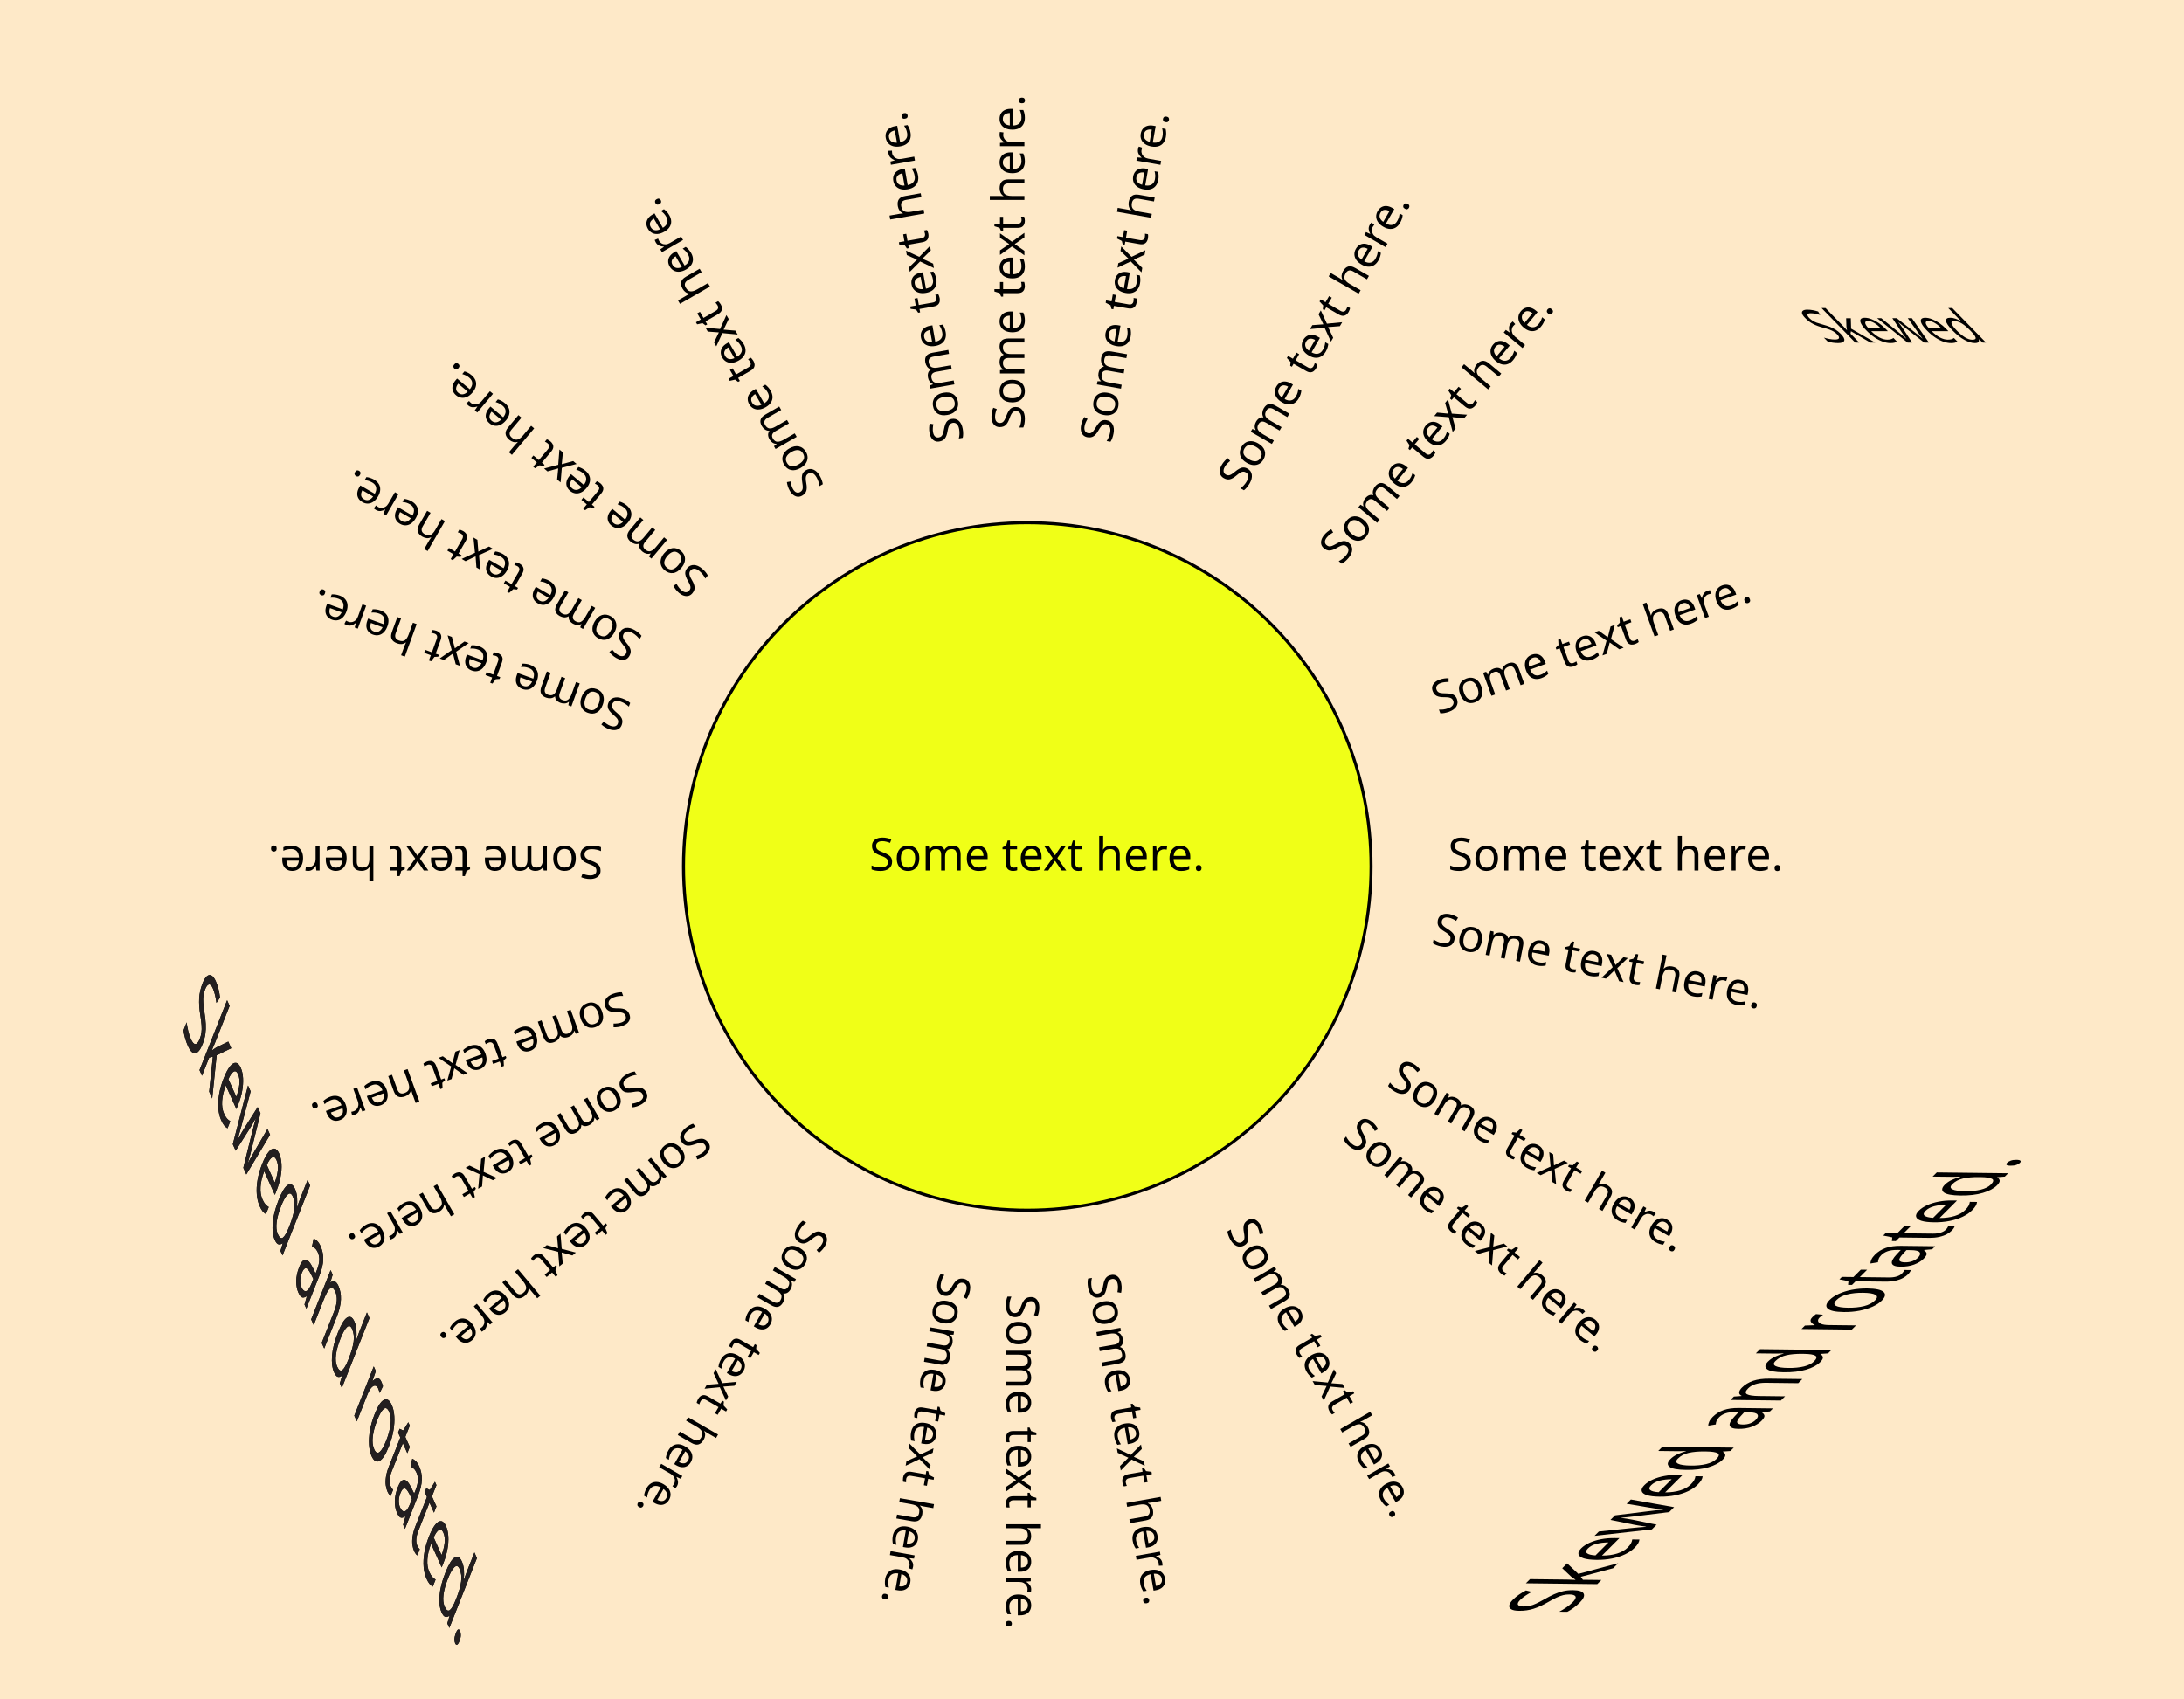
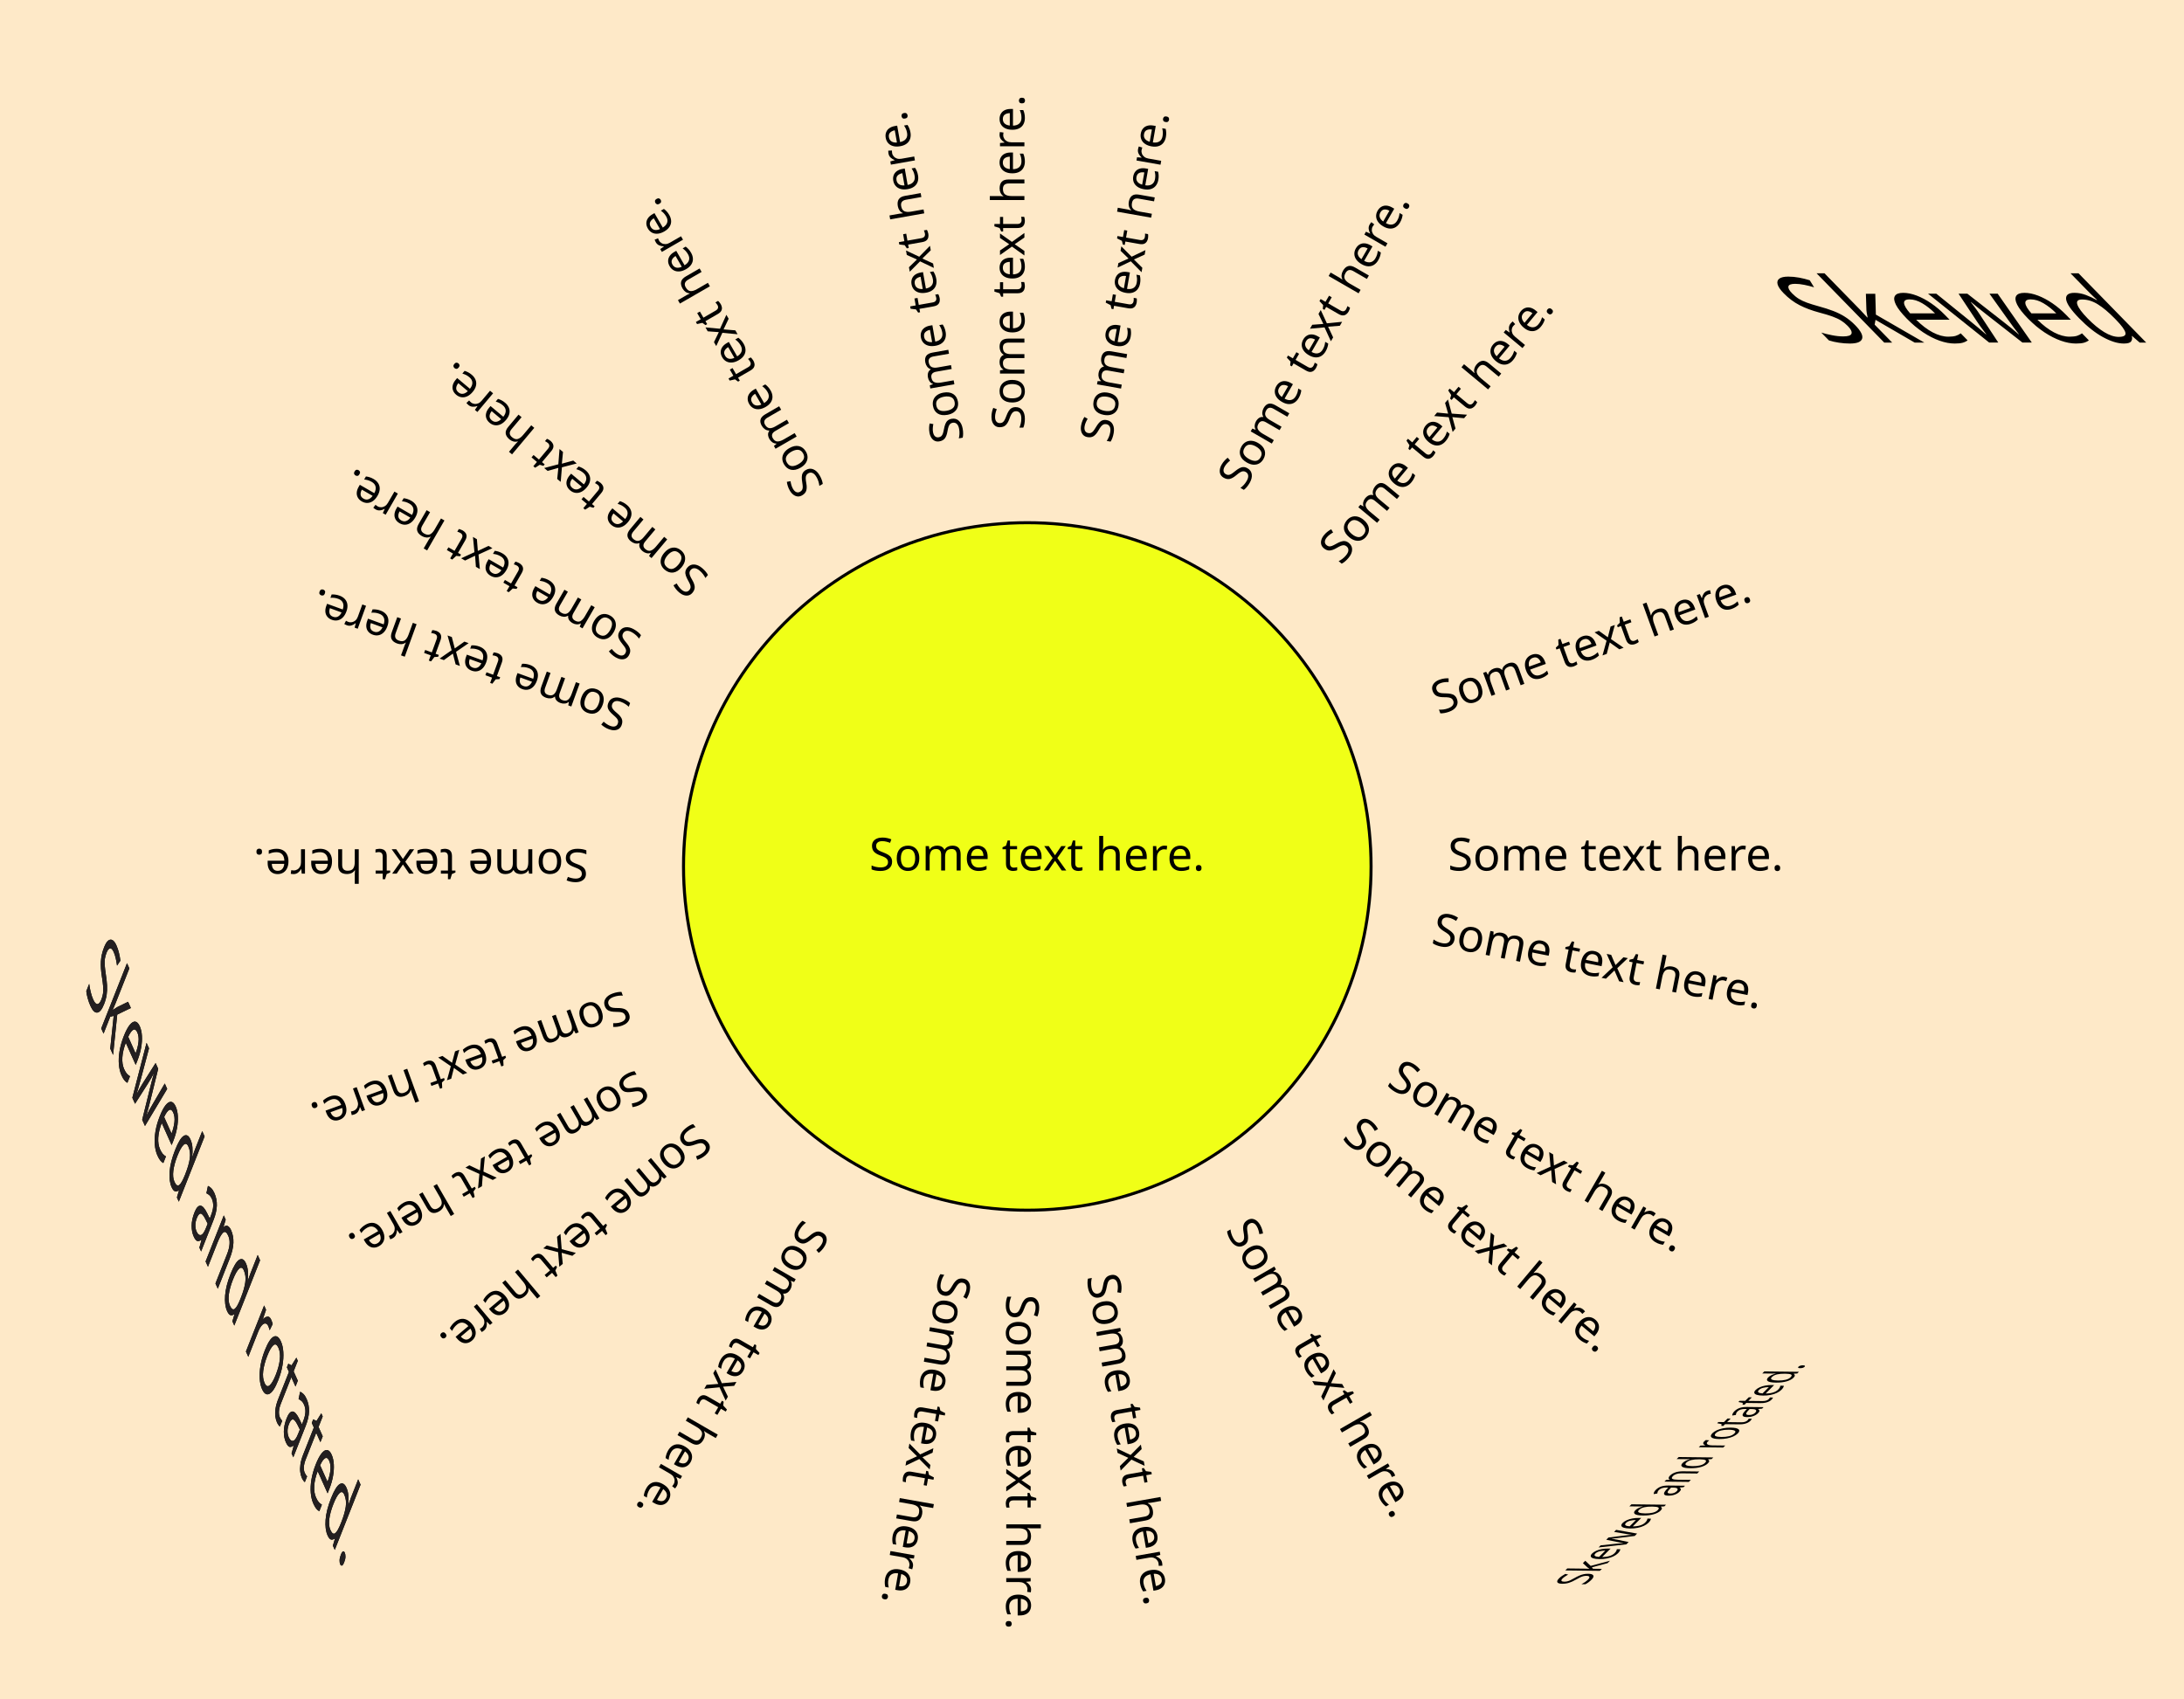
<svg xmlns="http://www.w3.org/2000/svg" version="1.1" x="0px" y="0px" viewBox="0 0 720 560" style="enable-background:new 0 0 720 560;" xml:space="preserve">
  <g id="Layer_1">
    <rect x="-3.898" y="-2.243" style="fill:#FEE9C8;" width="727.508" height="567.051" />
    <circle style="fill:#F0FF17;stroke:#000000;stroke-miterlimit:10;" cx="338.667" cy="285.667" r="113.333" />
    <text transform="matrix(1 0 0 1 477.334 286.9995)" style="font-family:'ArialMT'; font-size:15;">Some text here.</text>
-     <text transform="matrix(0.981 0.194 -0.194 0.981 471.5371 311.2027)" style="font-family:'ArialMT'; font-size:15;">Some text here.</text>
-     <text transform="matrix(0.766 0.6428 -0.6428 0.766 442.1254 375.4705)" style="font-family:'ArialMT'; font-size:15;">Some text here.</text>
-     <text transform="matrix(0.5 0.866 -0.866 0.5 403.9446 405.5197)" style="font-family:'ArialMT'; font-size:15;">Some text here.</text>
-     <text transform="matrix(0.1736 0.9848 -0.9848 0.1736 358.2131 420.8596)" style="font-family:'ArialMT'; font-size:15;">Some text here.</text>
-     <text transform="matrix(-0.1736 0.9848 -0.9848 -0.1736 309.8352 419.301)" style="font-family:'ArialMT'; font-size:15;">Some text here.</text>
-     <text transform="matrix(-0.5 0.866 -0.866 -0.5 264.7427 401.614)" style="font-family:'ArialMT'; font-size:15;">Some text here.</text>
-     <text transform="matrix(-0.766 0.6428 -0.6428 -0.766 228.8533 369.7239)" style="font-family:'ArialMT'; font-size:15;">Some text here.</text>
-     <text transform="matrix(-0.9397 0.342 -0.342 -0.9397 205.6021 326.5487)" style="font-family:'ArialMT'; font-size:15;">Some text here.</text>
-     <text transform="matrix(-1 0 0 -1 198.8884 278.949)" style="font-family:'ArialMT'; font-size:15;">Some text here.</text>
-     <text transform="matrix(-0.9397 -0.342 0.342 -0.9397 208.5957 231.6867)" style="font-family:'ArialMT'; font-size:15;">Some text here.</text>
-     <text transform="matrix(-0.766 -0.6428 0.6428 -0.766 234.1681 189.9536)" style="font-family:'ArialMT'; font-size:15;">Some text here.</text>
-     <text transform="matrix(-0.5 -0.866 0.866 -0.5 271.9482 160.1224)" style="font-family:'ArialMT'; font-size:15;">Some text here.</text>
-     <text transform="matrix(-0.1736 -0.9848 0.9848 -0.1736 317.8644 145.0389)" style="font-family:'ArialMT'; font-size:15;">Some text here.</text>
-     <text transform="matrix(0.1736 -0.9848 0.9848 0.1736 366.3248 146.454)" style="font-family:'ArialMT'; font-size:15;">Some text here.</text>
-     <text transform="matrix(0.5 -0.866 0.866 0.5 410.001 162.4759)" style="font-family:'ArialMT'; font-size:15;">Some text here.</text>
-     <text transform="matrix(0.6395 -0.7688 0.7688 0.6395 442.1158 186.6623)" style="font-family:'ArialMT'; font-size:15;">Some text here.</text>
-     <text transform="matrix(0.9397 -0.342 0.342 0.9397 474.2199 235.767)" style="font-family:'ArialMT'; font-size:15;">Some text here.</text>
-     <text transform="matrix(0.866 0.5 -0.5 0.866 456.7619 357.9524)" style="font-family:'ArialMT'; font-size:15;">Some text here.</text>
-     <text transform="matrix(-4.371139e-08 1 -1 -4.371139e-08 331.7697 426.7275)" style="font-family:'ArialMT'; font-size:15;">Some text here.</text>
-     <text transform="matrix(-0.866 0.5 -0.5 -0.866 209.7322 352.5664)" style="font-family:'ArialMT'; font-size:15;">Some text here.</text>
-     <text transform="matrix(-0.866 -0.5 0.5 -0.866 212.3304 209.7041)" style="font-family:'ArialMT'; font-size:15;">Some text here.</text>
-     <text transform="matrix(-4.371139e-08 -1 1 -4.371139e-08 337.7142 141.7184)" style="font-family:'ArialMT'; font-size:15;">Some text here.</text>
+     <text transform="matrix(0.981 0.194 -0.194 0.981 471.5371 311.2225)" style="font-family:'ArialMT'; font-size:15;">Some text here.</text>
+     <text transform="matrix(0.766 0.6428 -0.6428 0.766 442.1068 375.4451)" style="font-family:'ArialMT'; font-size:15;">Some text here.</text>
+     <text transform="matrix(0.5 0.866 -0.866 0.5 403.8401 405.5061)" style="font-family:'ArialMT'; font-size:15;">Some text here.</text>
+     <text transform="matrix(0.1736 0.9848 -0.9848 0.1736 358.176 420.885)" style="font-family:'ArialMT'; font-size:15;">Some text here.</text>
+     <text transform="matrix(-0.1736 0.9848 -0.9848 -0.1736 309.7923 419.2727)" style="font-family:'ArialMT'; font-size:15;">Some text here.</text>
+     <text transform="matrix(-0.5 0.866 -0.866 -0.5 264.6528 401.6394)" style="font-family:'ArialMT'; font-size:15;">Some text here.</text>
+     <text transform="matrix(-0.766 0.6428 -0.6428 -0.766 228.8475 369.8372)" style="font-family:'ArialMT'; font-size:15;">Some text here.</text>
+     <text transform="matrix(-0.9397 0.342 -0.342 -0.9397 205.4829 326.4433)" style="font-family:'ArialMT'; font-size:15;">Some text here.</text>
+     <text transform="matrix(-0.9397 -0.342 0.342 -0.9397 208.5683 231.7238)" style="font-family:'ArialMT'; font-size:15;">Some text here.</text>
+     <text transform="matrix(-0.766 -0.6428 0.6428 -0.766 234.2022 189.7895)" style="font-family:'ArialMT'; font-size:15;">Some text here.</text>
+     <text transform="matrix(-0.5 -0.866 0.866 -0.5 271.9336 160.0325)" style="font-family:'ArialMT'; font-size:15;">Some text here.</text>
+     <text transform="matrix(-0.1736 -0.9848 0.9848 -0.1736 317.8558 144.9959)" style="font-family:'ArialMT'; font-size:15;">Some text here.</text>
+     <text transform="matrix(0.1736 -0.9848 0.9848 0.1736 366.3488 146.4179)" style="font-family:'ArialMT'; font-size:15;">Some text here.</text>
+     <text transform="matrix(0.5 -0.866 0.866 0.5 409.9874 162.347)" style="font-family:'ArialMT'; font-size:15;">Some text here.</text>
+     <text transform="matrix(0.6395 -0.7688 0.7688 0.6395 442.0992 186.6613)" style="font-family:'ArialMT'; font-size:15;">Some text here.</text>
+     <text transform="matrix(0.9397 -0.342 0.342 0.9397 474.2287 235.7741)" style="font-family:'ArialMT'; font-size:15;">Some text here.</text>
+     <text transform="matrix(0.866 0.5 -0.5 0.866 456.7478 357.9773)" style="font-family:'ArialMT'; font-size:15;">Some text here.</text>
+     <text transform="matrix(-4.371139e-08 1 -1 -4.371139e-08 331.7306 426.7665)" style="font-family:'ArialMT'; font-size:15;">Some text here.</text>
+     <text transform="matrix(-0.866 0.5 -0.5 -0.866 209.6795 352.4805)" style="font-family:'ArialMT'; font-size:15;">Some text here.</text>
+     <text transform="matrix(-0.866 -0.5 0.5 -0.866 212.1644 209.4971)" style="font-family:'ArialMT'; font-size:15;">Some text here.</text>
+     <text transform="matrix(-4.371139e-08 -1 1 -4.371139e-08 337.7147 141.7604)" style="font-family:'ArialMT'; font-size:15;">Some text here.</text>
    <text transform="matrix(1 0 0 1 286.5684 286.9995)" style="font-family:'ArialMT'; font-size:15;">Some text here.</text>
-     <text transform="matrix(0.7154 0 0.6987 0.7154 602.1255 112.9622)" style="font-family:'ArialMT'; font-size:20.968;">Skewed</text>
-     <text transform="matrix(0.5059 -0.5059 0.9999 0.0118 516.634 532.2159)" style="font-family:'ArialMT'; font-size:30.968;">Skewed and rotated.</text>
+     <text transform="matrix(0.7154 0 0.6987 0.7154 602.1253 112.9618)" style="font-family:'ArialMT'; font-size:42.022;">Skewed</text>
+     <text transform="matrix(0.5059 -0.5059 0.9999 0.0118 522.6233 522.7177)" style="font-family:'ArialMT'; font-size:15;">Skewed and rotated.</text>
    <g>
-       <text transform="matrix(0.2924 0.6529 -0.3673 0.9301 59.7303 339.324)" style="font-family:'ArialMT'; font-size:32.578;">Skewed and rotated.</text>
-       <text transform="matrix(0.2924 0.6529 -0.3673 0.9301 59.7303 339.324)" style="fill:#231F20; font-family:'ArialMT'; font-size:32.578;">Skewed and rotated.</text>
+       <text transform="matrix(0.2924 0.6529 -0.3673 0.9301 27.7217 326.4681)" style="font-family:'ArialMT'; font-size:30.455;">Skewed and rotated.</text>
+       <text transform="matrix(0.2924 0.6529 -0.3673 0.9301 27.7217 326.4681)" style="fill:#231F20; font-family:'ArialMT'; font-size:30.455;">Skewed and rotated.</text>
    </g>
    <line style="fill:none;" x1="396" y1="179" x2="410" y2="179" />
+     <circle style="fill:#F0FF17;stroke:#000000;stroke-miterlimit:10;" cx="1231.496" cy="118.527" r="49.801" />
+     <text transform="matrix(1 0 0 1 1292.43 119.1128)" style="font-family:'ArialMT'; font-size:15;">Some text here.</text>
+     <text transform="matrix(0.981 0.1941 -0.1941 0.981 1289.883 129.7543)" style="font-family:'ArialMT'; font-size:15;">Some text here.</text>
+     <text transform="matrix(0.766 0.6428 -0.6428 0.766 1276.952 157.9756)" style="font-family:'ArialMT'; font-size:15;">Some text here.</text>
+     <text transform="matrix(0.5 0.866 -0.866 0.5 1260.142 171.1875)" style="font-family:'ArialMT'; font-size:15;">Some text here.</text>
+     <text transform="matrix(0.1736 0.9848 -0.9848 0.1736 1240.07 177.9453)" style="font-family:'ArialMT'; font-size:15;">Some text here.</text>
+     <text transform="matrix(-0.1736 0.9848 -0.9848 -0.1736 1218.807 177.2365)" style="font-family:'ArialMT'; font-size:15;">Some text here.</text>
+     <text transform="matrix(-0.5 0.866 -0.866 -0.5 1198.972 169.4885)" style="font-family:'ArialMT'; font-size:15;">Some text here.</text>
+     <text transform="matrix(-0.766 0.6428 -0.6428 -0.766 1183.239 155.5128)" style="font-family:'ArialMT'; font-size:15;">Some text here.</text>
+     <text transform="matrix(-0.9397 0.342 -0.342 -0.9397 1172.994 136.4668)" style="font-family:'ArialMT'; font-size:15;">Some text here.</text>
+     <g>
+       <text transform="matrix(-1 0 0 -1 194.0742 280.0005)" style="font-family:'ArialMT'; font-size:15;">Some text here.</text>
+     </g>
+     <text transform="matrix(-0.9397 -0.342 0.342 -0.9397 1174.34 94.8232)" style="font-family:'ArialMT'; font-size:15;">Some text here.</text>
+     <text transform="matrix(-0.766 -0.6428 0.6428 -0.766 1185.603 76.4184)" style="font-family:'ArialMT'; font-size:15;">Some text here.</text>
+     <text transform="matrix(-0.5 -0.866 0.866 -0.5 1202.178 63.3202)" style="font-family:'ArialMT'; font-size:15;">Some text here.</text>
+     <text transform="matrix(-0.1736 -0.9848 0.9848 -0.1736 1222.349 56.7131)" style="font-family:'ArialMT'; font-size:15;">Some text here.</text>
+     <text transform="matrix(0.1736 -0.9848 0.9848 0.1736 1243.661 57.3381)" style="font-family:'ArialMT'; font-size:15;">Some text here.</text>
+     <text transform="matrix(0.5 -0.866 0.866 0.5 1262.836 64.348)" style="font-family:'ArialMT'; font-size:15;">Some text here.</text>
+     <text transform="matrix(0.6395 -0.7688 0.7688 0.6395 1276.951 75.0185)" style="font-family:'ArialMT'; font-size:15;">Some text here.</text>
+     <text transform="matrix(0.9397 -0.342 0.342 0.9397 1291.065 96.6035)" style="font-family:'ArialMT'; font-size:15;">Some text here.</text>
+     <text transform="matrix(0.866 0.5 -0.5 0.866 1283.383 150.3019)" style="font-family:'ArialMT'; font-size:15;">Some text here.</text>
+     <text transform="matrix(-4.371139e-08 1 -1 -4.371139e-08 1228.453 180.5244)" style="font-family:'ArialMT'; font-size:15;">Some text here.</text>
+     <text transform="matrix(-0.866 0.5 -0.5 -0.866 1174.816 147.8868)" style="font-family:'ArialMT'; font-size:15;">Some text here.</text>
+     <text transform="matrix(-0.866 -0.5 0.5 -0.866 1175.919 85.0779)" style="font-family:'ArialMT'; font-size:15;">Some text here.</text>
+     <text transform="matrix(-4.371139e-08 -1 1 -4.371139e-08 1231.079 55.2855)" style="font-family:'ArialMT'; font-size:15;">Some text here.</text>
+     <text transform="matrix(1 0 0 1 1188.095 119.1128)" style="font-family:'ArialMT'; font-size:15;">Some text here.</text>
+     <text transform="matrix(0.7154 0 0.6987 0.7154 1347.266 42.636)" style="font-family:'ArialMT'; font-size:15;">Skewed</text>
+     <text transform="matrix(0.5059 -0.5059 0.9999 0.0118 1302.435 336.2203)" style="font-family:'ArialMT'; font-size:15;">Skewed and rotated.</text>
+     <g>
+       <text transform="matrix(0.2924 0.6529 -0.3673 0.9301 1108.915 142.0869)" style="font-family:'ArialMT'; font-size:15;">Skewed and rotated.</text>
+       <text transform="matrix(0.2924 0.6529 -0.3673 0.9301 1108.915 142.0869)" style="fill:#231F20; font-family:'ArialMT'; font-size:15;">Skewed and rotated.</text>
+     </g>
+     <line style="fill:none;" x1="1257" y1="72" x2="1263" y2="72" />
+     <rect x="-952" y="589" style="fill:none;" width="919" height="369" />
+     <text transform="matrix(1 0 0 1 -952 599.6494)" style="display:none;">
+       <tspan x="0" y="0" style="display:inline; font-family:'MyriadPro-Regular'; font-size:15;">ai2html-css</tspan>
+       <tspan x="0" y="18" style="display:inline; font-family:'MyriadPro-Regular'; font-size:15;">.g-artboard  {</tspan>
+       <tspan x="0" y="36" style="display:inline; font-family:'MyriadPro-Regular'; font-size:15;">max-width: 1050px;</tspan>
+       <tspan x="0" y="54" style="display:inline; font-family:'MyriadPro-Regular'; font-size:15;">min-width: 460px;</tspan>
+       <tspan x="0" y="72" style="display:inline; font-family:'MyriadPro-Regular'; font-size:15;">}</tspan>
+     </text>
  </g>
  <g id="ai2html-settings">
    <rect x="-912" y="-107.667" style="fill:none;" width="400" height="462" />
    <text transform="matrix(1 0 0 1 -912.0004 -97.0166)" style="display:none;">
      <tspan x="0" y="0" style="display:inline; font-family:'MyriadPro-Regular'; font-size:15;">ai2html-settings</tspan>
      <tspan x="0" y="18" style="display:inline; font-family:'MyriadPro-Regular'; font-size:15;">settings_version: 0.51</tspan>
      <tspan x="0" y="36" style="display:inline; font-family:'MyriadPro-Regular'; font-size:15;">image_format: svg</tspan>
      <tspan x="0" y="54" style="display:inline; font-family:'MyriadPro-Regular'; font-size:15;">responsiveness: dynamic</tspan>
      <tspan x="0" y="72" style="display:inline; font-family:'MyriadPro-Regular'; font-size:15;">output: one-file</tspan>
      <tspan x="0" y="90" style="display:inline; font-family:'MyriadPro-Regular'; font-size:15;">html_output_path: /ai2html-output/</tspan>
      <tspan x="0" y="108" style="display:inline; font-family:'MyriadPro-Regular'; font-size:15;">html_output_extension: .html</tspan>
      <tspan x="0" y="126" style="display:inline; font-family:'MyriadPro-Regular'; font-size:15;">image_output_path: </tspan>
      <tspan x="0" y="144" style="display:inline; font-family:'MyriadPro-Regular'; font-size:15;">local_preview_template: template.html</tspan>
      <tspan x="0" y="162" style="display:inline; font-family:'MyriadPro-Regular'; font-size:15;">png_number_of_czolors: 128</tspan>
      <tspan x="0" y="180" style="display:inline; font-family:'MyriadPro-Regular'; font-size:15;">jpg_quality: 80</tspan>
      <tspan x="0" y="198" style="display:inline; font-family:'MyriadPro-Regular'; font-size:15;">headline: Ai Graphic Headline</tspan>
      <tspan x="0" y="216" style="display:inline; font-family:'MyriadPro-Regular'; font-size:15;">leadin: Introductory text here.</tspan>
      <tspan x="0" y="234" style="display:inline; font-family:'MyriadPro-Regular'; font-size:15;">notes: Notes: Text goes here.</tspan>
      <tspan x="0" y="252" style="display:inline; font-family:'MyriadPro-Regular'; font-size:15;">sources: Source: Name goes here.</tspan>
      <tspan x="0" y="270" style="display:inline; font-family:'MyriadPro-Regular'; font-size:15;">credit: By ai2html</tspan>
      <tspan x="0" y="288" style="display:inline; font-family:'MyriadPro-Regular'; font-size:15;">render_rotated_skewed_text_as: html</tspan>
      <tspan x="0" y="306" style="display:inline; font-family:'MyriadPro-Regular'; font-size:15;">testing_mode: yes</tspan>
    </text>
  </g>
</svg>
